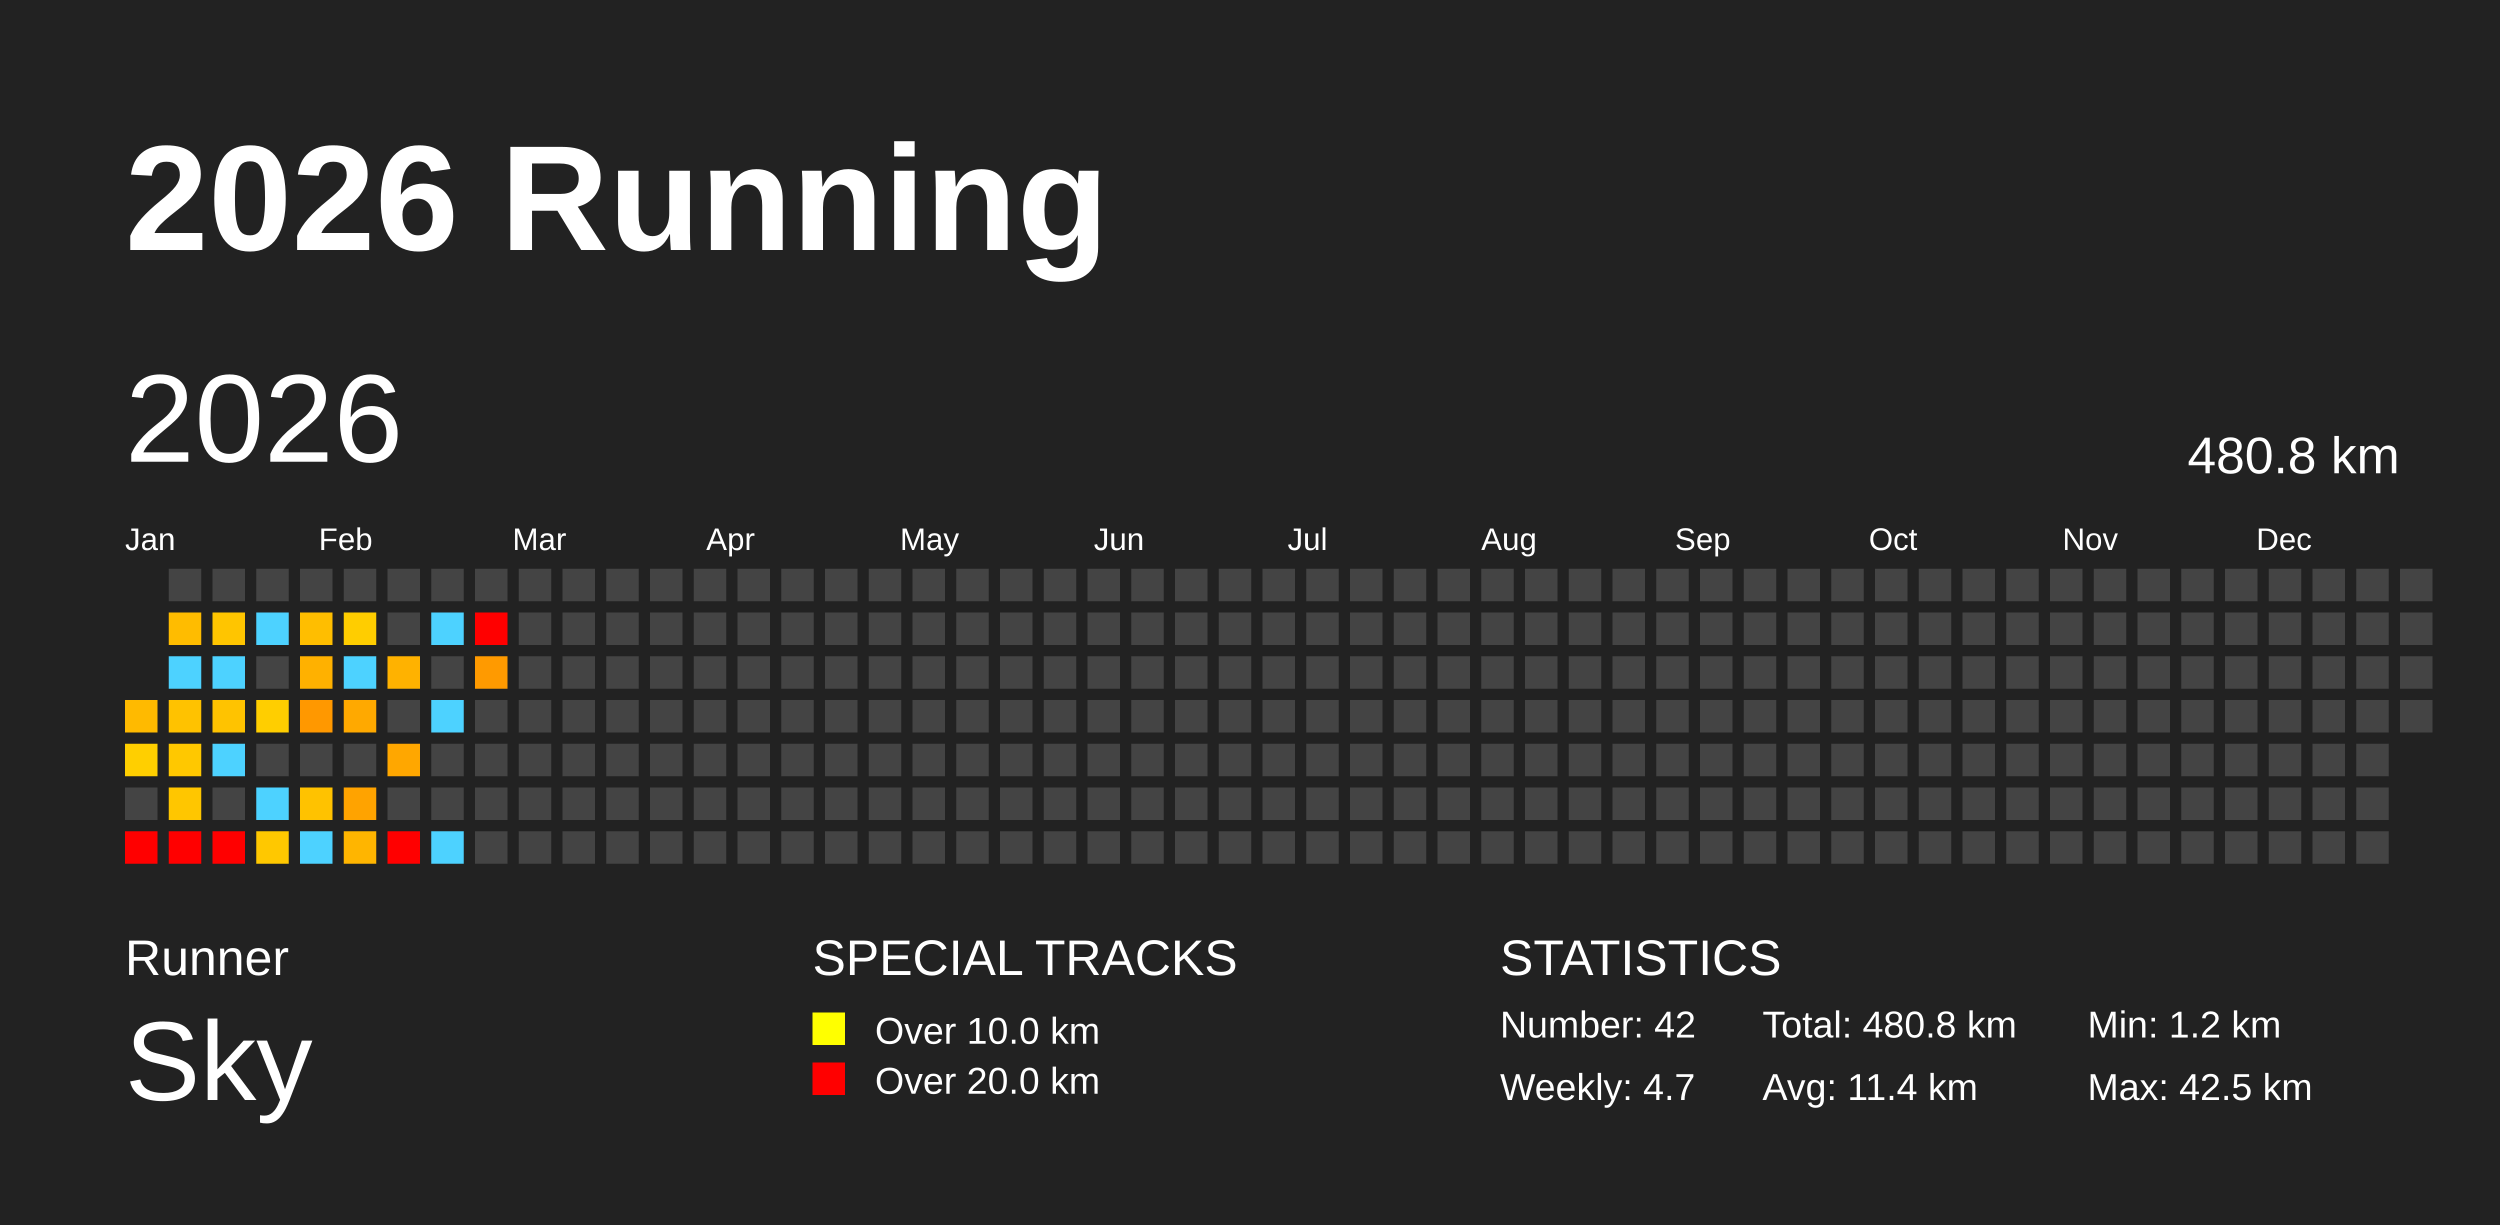
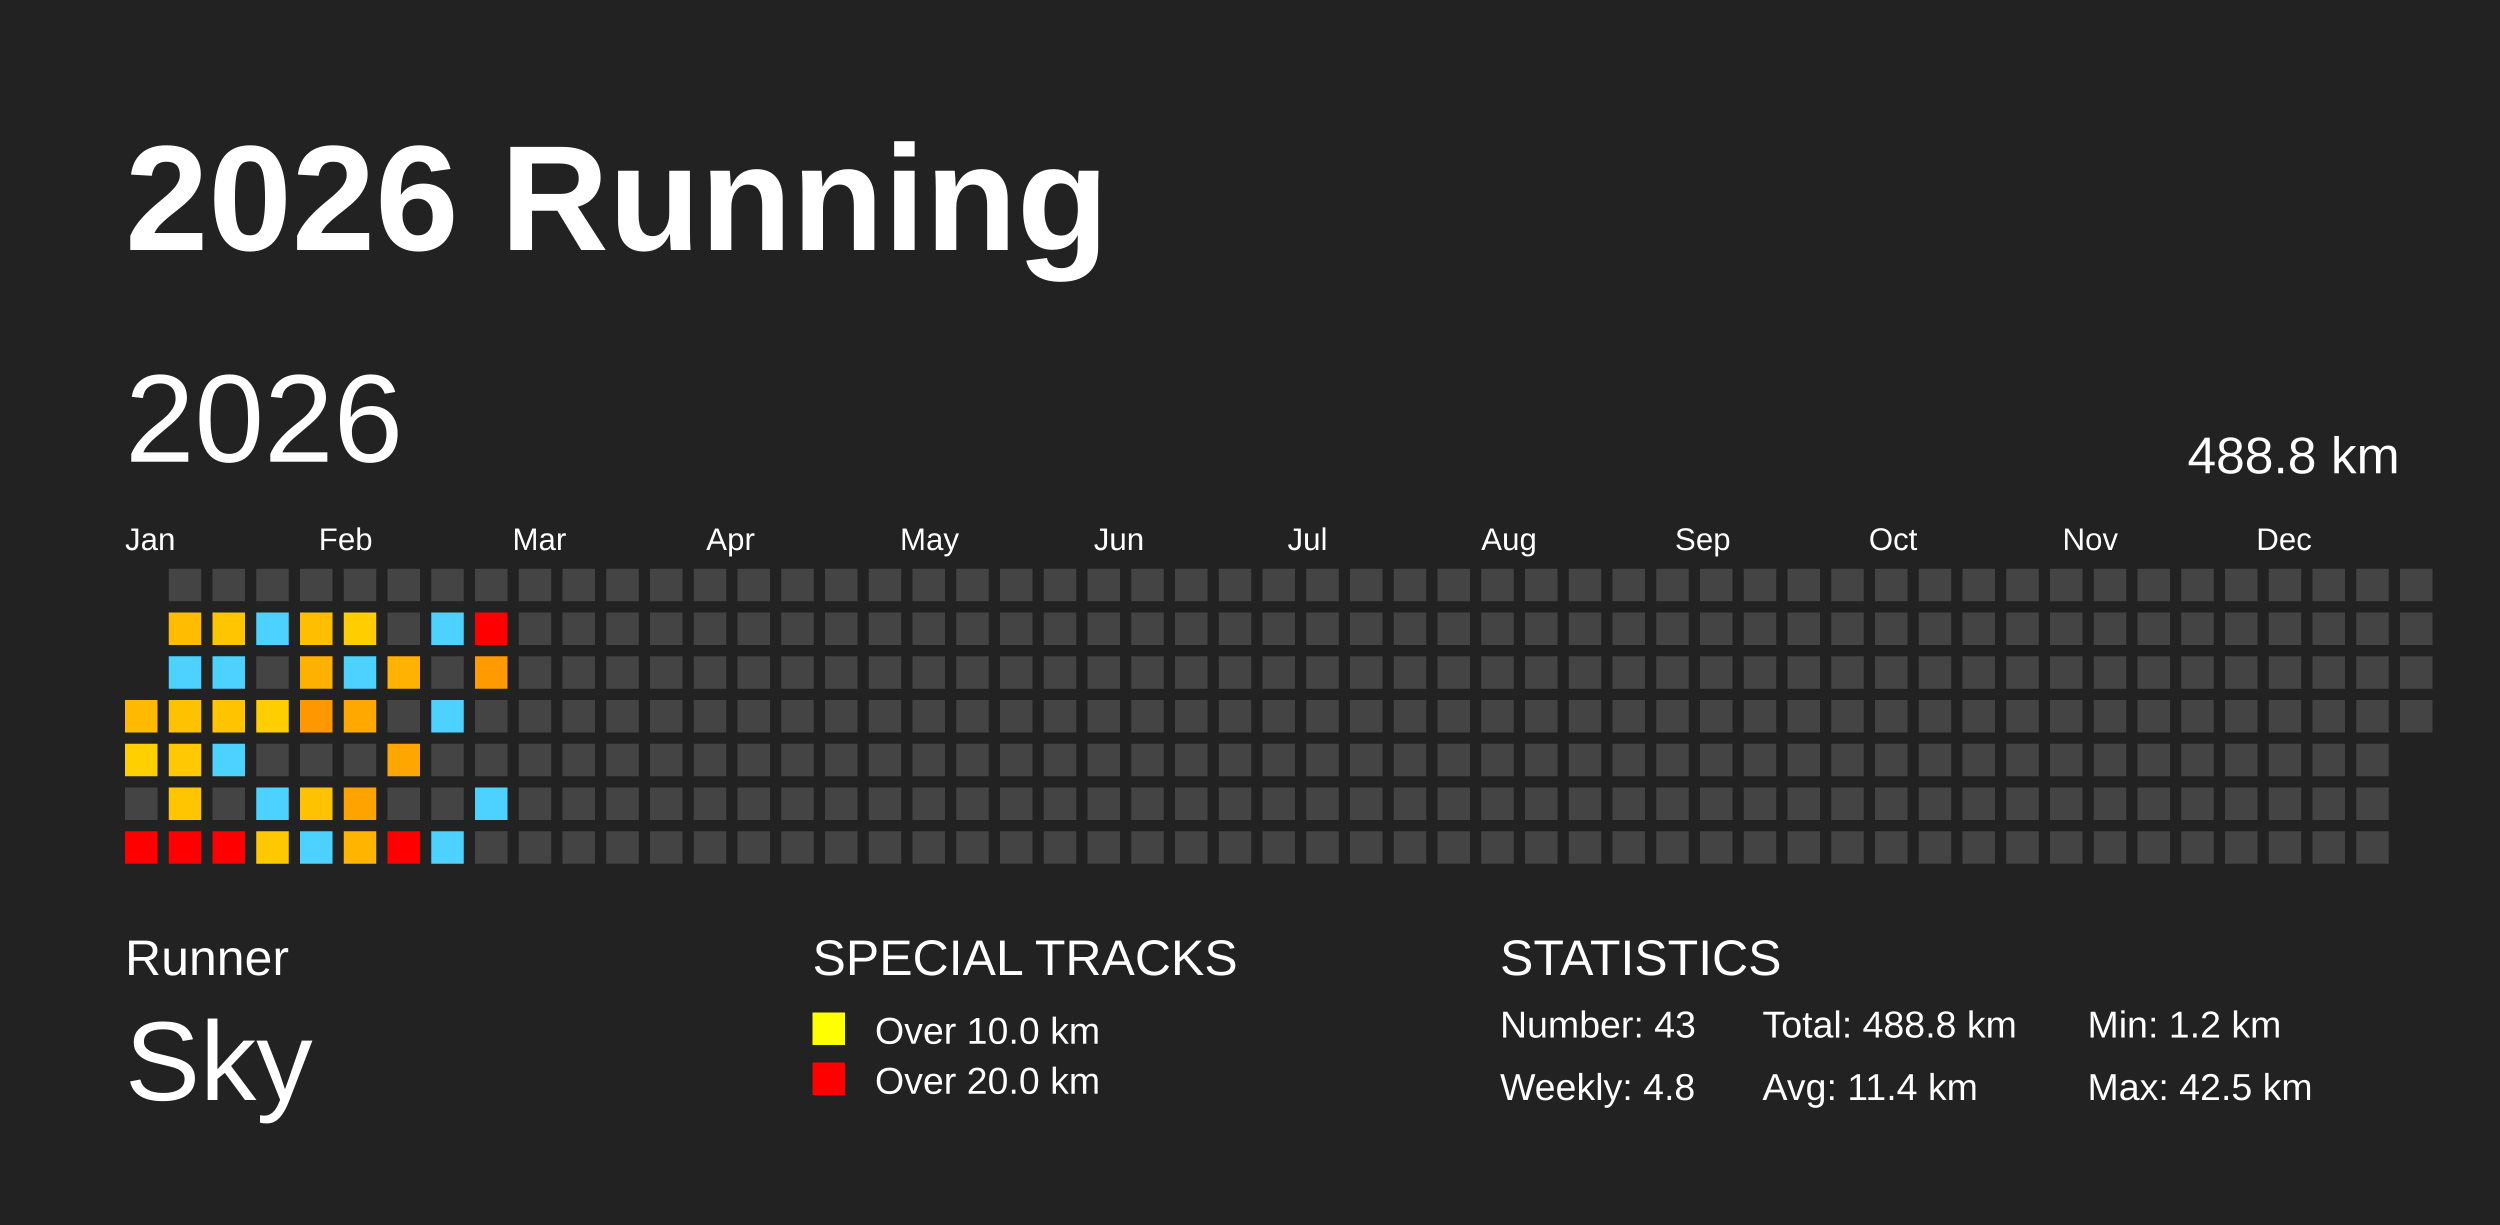
<svg xmlns="http://www.w3.org/2000/svg" baseProfile="full" height="98mm" version="1.1" viewBox="0,0,200,98" width="200mm">
  <defs />
  <rect fill="#222222" height="98" width="200" x="0" y="0" />
  <text fill="#FFFFFF" style="font-size:12px; font-family:Arial; font-weight:bold;" x="10" y="20">2026 Running</text>
  <text fill="#FFFFFF" style="font-size:4px; font-family:Arial" x="10" y="78">Runner</text>
  <text fill="#FFFFFF" style="font-size:9px; font-family:Arial" x="10" y="88">Sky</text>
  <text fill="#FFFFFF" style="font-size:4px; font-family:Arial" x="65" y="78">SPECIAL TRACKS</text>
  <rect fill="yellow" height="2.6" width="2.6" x="65" y="81" />
  <text fill="#FFFFFF" style="font-size:3px; font-family:Arial" x="70" y="83.5">Over 10.0 km</text>
  <rect fill="red" height="2.6" width="2.6" x="65" y="85" />
  <text fill="#FFFFFF" style="font-size:3px; font-family:Arial" x="70" y="87.5">Over 20.0 km</text>
  <text fill="#FFFFFF" style="font-size:4px; font-family:Arial" x="120" y="78">STATISTICS</text>
-   <text fill="#FFFFFF" style="font-size:3px; font-family:Arial" x="120" y="83">Number: 42</text>
-   <text fill="#FFFFFF" style="font-size:3px; font-family:Arial" x="120" y="88">Weekly: 4.7</text>
-   <text fill="#FFFFFF" style="font-size:3px; font-family:Arial" x="141" y="83">Total: 480.8 km</text>
+   <text fill="#FFFFFF" style="font-size:3px; font-family:Arial" x="120" y="83">Number: 43</text>
+   <text fill="#FFFFFF" style="font-size:3px; font-family:Arial" x="120" y="88">Weekly: 4.8</text>
+   <text fill="#FFFFFF" style="font-size:3px; font-family:Arial" x="141" y="83">Total: 488.8 km</text>
  <text fill="#FFFFFF" style="font-size:3px; font-family:Arial" x="141" y="88">Avg: 11.4 km</text>
  <text fill="#FFFFFF" style="font-size:3px; font-family:Arial" x="167" y="83">Min: 1.2 km</text>
  <text fill="#FFFFFF" style="font-size:3px; font-family:Arial" x="167" y="88">Max: 42.5 km</text>
  <text dominant-baseline="hanging" fill="#FFFFFF" style="font-size:10.0px; font-family:Arial;" x="10" y="30">2026</text>
-   <text dominant-baseline="hanging" fill="#FFFFFF" style="font-size:4.125px; font-family:Arial;" x="175" y="35">480.8 km</text>
+   <text dominant-baseline="hanging" fill="#FFFFFF" style="font-size:4.125px; font-family:Arial;" x="175" y="35">488.8 km</text>
  <text fill="#FFFFFF" style="font-size:2.5px; font-family:Arial" x="10.0" y="44">Jan</text>
  <text fill="#FFFFFF" style="font-size:2.5px; font-family:Arial" x="25.5" y="44">Feb</text>
  <text fill="#FFFFFF" style="font-size:2.5px; font-family:Arial" x="41.0" y="44">Mar</text>
  <text fill="#FFFFFF" style="font-size:2.5px; font-family:Arial" x="56.5" y="44">Apr</text>
  <text fill="#FFFFFF" style="font-size:2.5px; font-family:Arial" x="72.0" y="44">May</text>
  <text fill="#FFFFFF" style="font-size:2.5px; font-family:Arial" x="87.5" y="44">Jun</text>
  <text fill="#FFFFFF" style="font-size:2.5px; font-family:Arial" x="103.0" y="44">Jul</text>
  <text fill="#FFFFFF" style="font-size:2.5px; font-family:Arial" x="118.5" y="44">Aug</text>
  <text fill="#FFFFFF" style="font-size:2.5px; font-family:Arial" x="134.0" y="44">Sep</text>
  <text fill="#FFFFFF" style="font-size:2.5px; font-family:Arial" x="149.5" y="44">Oct</text>
  <text fill="#FFFFFF" style="font-size:2.5px; font-family:Arial" x="165.0" y="44">Nov</text>
  <text fill="#FFFFFF" style="font-size:2.5px; font-family:Arial" x="180.5" y="44">Dec</text>
  <rect fill="#ffba00" height="2.6" width="2.6" x="10.0" y="56.0" />
  <rect fill="#ffcf00" height="2.6" width="2.6" x="10.0" y="59.5" />
  <rect fill="#444444" height="2.6" width="2.6" x="10.0" y="63.0" />
  <rect fill="red" height="2.6" width="2.6" x="10.0" y="66.5" />
  <rect fill="#444444" height="2.6" width="2.6" x="13.5" y="45.5" />
  <rect fill="#ffbc00" height="2.6" width="2.6" x="13.5" y="49.0" />
  <rect fill="#4dd2ff" height="2.6" width="2.6" x="13.5" y="52.5" />
  <rect fill="#ffc200" height="2.6" width="2.6" x="13.5" y="56.0" />
  <rect fill="#ffc800" height="2.6" width="2.6" x="13.5" y="59.5" />
  <rect fill="#ffc600" height="2.6" width="2.6" x="13.5" y="63.0" />
  <rect fill="red" height="2.6" width="2.6" x="13.5" y="66.5" />
  <rect fill="#444444" height="2.6" width="2.6" x="17.0" y="45.5" />
  <rect fill="#ffc500" height="2.6" width="2.6" x="17.0" y="49.0" />
  <rect fill="#4dd2ff" height="2.6" width="2.6" x="17.0" y="52.5" />
  <rect fill="#ffc300" height="2.6" width="2.6" x="17.0" y="56.0" />
  <rect fill="#4dd2ff" height="2.6" width="2.6" x="17.0" y="59.5" />
  <rect fill="#444444" height="2.6" width="2.6" x="17.0" y="63.0" />
  <rect fill="red" height="2.6" width="2.6" x="17.0" y="66.5" />
  <rect fill="#444444" height="2.6" width="2.6" x="20.5" y="45.5" />
  <rect fill="#4dd2ff" height="2.6" width="2.6" x="20.5" y="49.0" />
  <rect fill="#444444" height="2.6" width="2.6" x="20.5" y="52.5" />
  <rect fill="#ffce00" height="2.6" width="2.6" x="20.5" y="56.0" />
  <rect fill="#444444" height="2.6" width="2.6" x="20.5" y="59.5" />
  <rect fill="#4dd2ff" height="2.6" width="2.6" x="20.5" y="63.0" />
  <rect fill="#ffc800" height="2.6" width="2.6" x="20.5" y="66.5" />
  <rect fill="#444444" height="2.6" width="2.6" x="24.0" y="45.5" />
  <rect fill="#ffbe00" height="2.6" width="2.6" x="24.0" y="49.0" />
  <rect fill="#ffb100" height="2.6" width="2.6" x="24.0" y="52.5" />
  <rect fill="#ff9800" height="2.6" width="2.6" x="24.0" y="56.0" />
  <rect fill="#444444" height="2.6" width="2.6" x="24.0" y="59.5" />
  <rect fill="#ffc200" height="2.6" width="2.6" x="24.0" y="63.0" />
  <rect fill="#4dd2ff" height="2.6" width="2.6" x="24.0" y="66.5" />
  <rect fill="#444444" height="2.6" width="2.6" x="27.5" y="45.5" />
  <rect fill="#ffcd00" height="2.6" width="2.6" x="27.5" y="49.0" />
  <rect fill="#4dd2ff" height="2.6" width="2.6" x="27.5" y="52.5" />
  <rect fill="#ffa900" height="2.6" width="2.6" x="27.5" y="56.0" />
  <rect fill="#444444" height="2.6" width="2.6" x="27.5" y="59.5" />
  <rect fill="#ffa300" height="2.6" width="2.6" x="27.5" y="63.0" />
  <rect fill="#ffb500" height="2.6" width="2.6" x="27.5" y="66.5" />
  <rect fill="#444444" height="2.6" width="2.6" x="31.0" y="45.5" />
  <rect fill="#444444" height="2.6" width="2.6" x="31.0" y="49.0" />
  <rect fill="#ffb200" height="2.6" width="2.6" x="31.0" y="52.5" />
  <rect fill="#444444" height="2.6" width="2.6" x="31.0" y="56.0" />
  <rect fill="#ffa700" height="2.6" width="2.6" x="31.0" y="59.5" />
  <rect fill="#444444" height="2.6" width="2.6" x="31.0" y="63.0" />
  <rect fill="red" height="2.6" width="2.6" x="31.0" y="66.5" />
  <rect fill="#444444" height="2.6" width="2.6" x="34.5" y="45.5" />
  <rect fill="#4dd2ff" height="2.6" width="2.6" x="34.5" y="49.0" />
  <rect fill="#444444" height="2.6" width="2.6" x="34.5" y="52.5" />
  <rect fill="#4dd2ff" height="2.6" width="2.6" x="34.5" y="56.0" />
  <rect fill="#444444" height="2.6" width="2.6" x="34.5" y="59.5" />
  <rect fill="#444444" height="2.6" width="2.6" x="34.5" y="63.0" />
  <rect fill="#4dd2ff" height="2.6" width="2.6" x="34.5" y="66.5" />
  <rect fill="#444444" height="2.6" width="2.6" x="38.0" y="45.5" />
  <rect fill="red" height="2.6" width="2.6" x="38.0" y="49.0" />
  <rect fill="#ff9a00" height="2.6" width="2.6" x="38.0" y="52.5" />
  <rect fill="#444444" height="2.6" width="2.6" x="38.0" y="56.0" />
  <rect fill="#444444" height="2.6" width="2.6" x="38.0" y="59.5" />
-   <rect fill="#444444" height="2.6" width="2.6" x="38.0" y="63.0" />
+   <rect fill="#4dd2ff" height="2.6" width="2.6" x="38.0" y="63.0" />
  <rect fill="#444444" height="2.6" width="2.6" x="38.0" y="66.5" />
  <rect fill="#444444" height="2.6" width="2.6" x="41.5" y="45.5" />
  <rect fill="#444444" height="2.6" width="2.6" x="41.5" y="49.0" />
  <rect fill="#444444" height="2.6" width="2.6" x="41.5" y="52.5" />
  <rect fill="#444444" height="2.6" width="2.6" x="41.5" y="56.0" />
  <rect fill="#444444" height="2.6" width="2.6" x="41.5" y="59.5" />
  <rect fill="#444444" height="2.6" width="2.6" x="41.5" y="63.0" />
  <rect fill="#444444" height="2.6" width="2.6" x="41.5" y="66.5" />
  <rect fill="#444444" height="2.6" width="2.6" x="45.0" y="45.5" />
  <rect fill="#444444" height="2.6" width="2.6" x="45.0" y="49.0" />
  <rect fill="#444444" height="2.6" width="2.6" x="45.0" y="52.5" />
  <rect fill="#444444" height="2.6" width="2.6" x="45.0" y="56.0" />
  <rect fill="#444444" height="2.6" width="2.6" x="45.0" y="59.5" />
  <rect fill="#444444" height="2.6" width="2.6" x="45.0" y="63.0" />
  <rect fill="#444444" height="2.6" width="2.6" x="45.0" y="66.5" />
  <rect fill="#444444" height="2.6" width="2.6" x="48.5" y="45.5" />
  <rect fill="#444444" height="2.6" width="2.6" x="48.5" y="49.0" />
  <rect fill="#444444" height="2.6" width="2.6" x="48.5" y="52.5" />
  <rect fill="#444444" height="2.6" width="2.6" x="48.5" y="56.0" />
  <rect fill="#444444" height="2.6" width="2.6" x="48.5" y="59.5" />
  <rect fill="#444444" height="2.6" width="2.6" x="48.5" y="63.0" />
  <rect fill="#444444" height="2.6" width="2.6" x="48.5" y="66.5" />
  <rect fill="#444444" height="2.6" width="2.6" x="52.0" y="45.5" />
  <rect fill="#444444" height="2.6" width="2.6" x="52.0" y="49.0" />
  <rect fill="#444444" height="2.6" width="2.6" x="52.0" y="52.5" />
  <rect fill="#444444" height="2.6" width="2.6" x="52.0" y="56.0" />
  <rect fill="#444444" height="2.6" width="2.6" x="52.0" y="59.5" />
  <rect fill="#444444" height="2.6" width="2.6" x="52.0" y="63.0" />
  <rect fill="#444444" height="2.6" width="2.6" x="52.0" y="66.5" />
  <rect fill="#444444" height="2.6" width="2.6" x="55.5" y="45.5" />
  <rect fill="#444444" height="2.6" width="2.6" x="55.5" y="49.0" />
  <rect fill="#444444" height="2.6" width="2.6" x="55.5" y="52.5" />
  <rect fill="#444444" height="2.6" width="2.6" x="55.5" y="56.0" />
  <rect fill="#444444" height="2.6" width="2.6" x="55.5" y="59.5" />
  <rect fill="#444444" height="2.6" width="2.6" x="55.5" y="63.0" />
  <rect fill="#444444" height="2.6" width="2.6" x="55.5" y="66.5" />
  <rect fill="#444444" height="2.6" width="2.6" x="59.0" y="45.5" />
  <rect fill="#444444" height="2.6" width="2.6" x="59.0" y="49.0" />
  <rect fill="#444444" height="2.6" width="2.6" x="59.0" y="52.5" />
  <rect fill="#444444" height="2.6" width="2.6" x="59.0" y="56.0" />
  <rect fill="#444444" height="2.6" width="2.6" x="59.0" y="59.5" />
  <rect fill="#444444" height="2.6" width="2.6" x="59.0" y="63.0" />
  <rect fill="#444444" height="2.6" width="2.6" x="59.0" y="66.5" />
  <rect fill="#444444" height="2.6" width="2.6" x="62.5" y="45.5" />
  <rect fill="#444444" height="2.6" width="2.6" x="62.5" y="49.0" />
  <rect fill="#444444" height="2.6" width="2.6" x="62.5" y="52.5" />
  <rect fill="#444444" height="2.6" width="2.6" x="62.5" y="56.0" />
  <rect fill="#444444" height="2.6" width="2.6" x="62.5" y="59.5" />
  <rect fill="#444444" height="2.6" width="2.6" x="62.5" y="63.0" />
  <rect fill="#444444" height="2.6" width="2.6" x="62.5" y="66.5" />
  <rect fill="#444444" height="2.6" width="2.6" x="66.0" y="45.5" />
  <rect fill="#444444" height="2.6" width="2.6" x="66.0" y="49.0" />
  <rect fill="#444444" height="2.6" width="2.6" x="66.0" y="52.5" />
  <rect fill="#444444" height="2.6" width="2.6" x="66.0" y="56.0" />
  <rect fill="#444444" height="2.6" width="2.6" x="66.0" y="59.5" />
  <rect fill="#444444" height="2.6" width="2.6" x="66.0" y="63.0" />
  <rect fill="#444444" height="2.6" width="2.6" x="66.0" y="66.5" />
  <rect fill="#444444" height="2.6" width="2.6" x="69.5" y="45.5" />
  <rect fill="#444444" height="2.6" width="2.6" x="69.5" y="49.0" />
  <rect fill="#444444" height="2.6" width="2.6" x="69.5" y="52.5" />
  <rect fill="#444444" height="2.6" width="2.6" x="69.5" y="56.0" />
  <rect fill="#444444" height="2.6" width="2.6" x="69.5" y="59.5" />
  <rect fill="#444444" height="2.6" width="2.6" x="69.5" y="63.0" />
  <rect fill="#444444" height="2.6" width="2.6" x="69.5" y="66.5" />
  <rect fill="#444444" height="2.6" width="2.6" x="73.0" y="45.5" />
  <rect fill="#444444" height="2.6" width="2.6" x="73.0" y="49.0" />
  <rect fill="#444444" height="2.6" width="2.6" x="73.0" y="52.5" />
  <rect fill="#444444" height="2.6" width="2.6" x="73.0" y="56.0" />
  <rect fill="#444444" height="2.6" width="2.6" x="73.0" y="59.5" />
  <rect fill="#444444" height="2.6" width="2.6" x="73.0" y="63.0" />
  <rect fill="#444444" height="2.6" width="2.6" x="73.0" y="66.5" />
  <rect fill="#444444" height="2.6" width="2.6" x="76.5" y="45.5" />
  <rect fill="#444444" height="2.6" width="2.6" x="76.5" y="49.0" />
  <rect fill="#444444" height="2.6" width="2.6" x="76.5" y="52.5" />
  <rect fill="#444444" height="2.6" width="2.6" x="76.5" y="56.0" />
  <rect fill="#444444" height="2.6" width="2.6" x="76.5" y="59.5" />
  <rect fill="#444444" height="2.6" width="2.6" x="76.5" y="63.0" />
  <rect fill="#444444" height="2.6" width="2.6" x="76.5" y="66.5" />
  <rect fill="#444444" height="2.6" width="2.6" x="80.0" y="45.5" />
  <rect fill="#444444" height="2.6" width="2.6" x="80.0" y="49.0" />
  <rect fill="#444444" height="2.6" width="2.6" x="80.0" y="52.5" />
  <rect fill="#444444" height="2.6" width="2.6" x="80.0" y="56.0" />
  <rect fill="#444444" height="2.6" width="2.6" x="80.0" y="59.5" />
  <rect fill="#444444" height="2.6" width="2.6" x="80.0" y="63.0" />
  <rect fill="#444444" height="2.6" width="2.6" x="80.0" y="66.5" />
  <rect fill="#444444" height="2.6" width="2.6" x="83.5" y="45.5" />
  <rect fill="#444444" height="2.6" width="2.6" x="83.5" y="49.0" />
  <rect fill="#444444" height="2.6" width="2.6" x="83.5" y="52.5" />
  <rect fill="#444444" height="2.6" width="2.6" x="83.5" y="56.0" />
  <rect fill="#444444" height="2.6" width="2.6" x="83.5" y="59.5" />
  <rect fill="#444444" height="2.6" width="2.6" x="83.5" y="63.0" />
  <rect fill="#444444" height="2.6" width="2.6" x="83.5" y="66.5" />
  <rect fill="#444444" height="2.6" width="2.6" x="87.0" y="45.5" />
  <rect fill="#444444" height="2.6" width="2.6" x="87.0" y="49.0" />
  <rect fill="#444444" height="2.6" width="2.6" x="87.0" y="52.5" />
  <rect fill="#444444" height="2.6" width="2.6" x="87.0" y="56.0" />
  <rect fill="#444444" height="2.6" width="2.6" x="87.0" y="59.5" />
  <rect fill="#444444" height="2.6" width="2.6" x="87.0" y="63.0" />
  <rect fill="#444444" height="2.6" width="2.6" x="87.0" y="66.5" />
  <rect fill="#444444" height="2.6" width="2.6" x="90.5" y="45.5" />
  <rect fill="#444444" height="2.6" width="2.6" x="90.5" y="49.0" />
  <rect fill="#444444" height="2.6" width="2.6" x="90.5" y="52.5" />
  <rect fill="#444444" height="2.6" width="2.6" x="90.5" y="56.0" />
  <rect fill="#444444" height="2.6" width="2.6" x="90.5" y="59.5" />
  <rect fill="#444444" height="2.6" width="2.6" x="90.5" y="63.0" />
  <rect fill="#444444" height="2.6" width="2.6" x="90.5" y="66.5" />
  <rect fill="#444444" height="2.6" width="2.6" x="94.0" y="45.5" />
  <rect fill="#444444" height="2.6" width="2.6" x="94.0" y="49.0" />
  <rect fill="#444444" height="2.6" width="2.6" x="94.0" y="52.5" />
  <rect fill="#444444" height="2.6" width="2.6" x="94.0" y="56.0" />
  <rect fill="#444444" height="2.6" width="2.6" x="94.0" y="59.5" />
  <rect fill="#444444" height="2.6" width="2.6" x="94.0" y="63.0" />
  <rect fill="#444444" height="2.6" width="2.6" x="94.0" y="66.5" />
  <rect fill="#444444" height="2.6" width="2.6" x="97.5" y="45.5" />
  <rect fill="#444444" height="2.6" width="2.6" x="97.5" y="49.0" />
  <rect fill="#444444" height="2.6" width="2.6" x="97.5" y="52.5" />
  <rect fill="#444444" height="2.6" width="2.6" x="97.5" y="56.0" />
  <rect fill="#444444" height="2.6" width="2.6" x="97.5" y="59.5" />
  <rect fill="#444444" height="2.6" width="2.6" x="97.5" y="63.0" />
  <rect fill="#444444" height="2.6" width="2.6" x="97.5" y="66.5" />
  <rect fill="#444444" height="2.6" width="2.6" x="101.0" y="45.5" />
  <rect fill="#444444" height="2.6" width="2.6" x="101.0" y="49.0" />
  <rect fill="#444444" height="2.6" width="2.6" x="101.0" y="52.5" />
  <rect fill="#444444" height="2.6" width="2.6" x="101.0" y="56.0" />
  <rect fill="#444444" height="2.6" width="2.6" x="101.0" y="59.5" />
  <rect fill="#444444" height="2.6" width="2.6" x="101.0" y="63.0" />
  <rect fill="#444444" height="2.6" width="2.6" x="101.0" y="66.5" />
  <rect fill="#444444" height="2.6" width="2.6" x="104.5" y="45.5" />
  <rect fill="#444444" height="2.6" width="2.6" x="104.5" y="49.0" />
  <rect fill="#444444" height="2.6" width="2.6" x="104.5" y="52.5" />
  <rect fill="#444444" height="2.6" width="2.6" x="104.5" y="56.0" />
  <rect fill="#444444" height="2.6" width="2.6" x="104.5" y="59.5" />
  <rect fill="#444444" height="2.6" width="2.6" x="104.5" y="63.0" />
  <rect fill="#444444" height="2.6" width="2.6" x="104.5" y="66.5" />
  <rect fill="#444444" height="2.6" width="2.6" x="108.0" y="45.5" />
  <rect fill="#444444" height="2.6" width="2.6" x="108.0" y="49.0" />
  <rect fill="#444444" height="2.6" width="2.6" x="108.0" y="52.5" />
  <rect fill="#444444" height="2.6" width="2.6" x="108.0" y="56.0" />
  <rect fill="#444444" height="2.6" width="2.6" x="108.0" y="59.5" />
  <rect fill="#444444" height="2.6" width="2.6" x="108.0" y="63.0" />
  <rect fill="#444444" height="2.6" width="2.6" x="108.0" y="66.5" />
  <rect fill="#444444" height="2.6" width="2.6" x="111.5" y="45.5" />
  <rect fill="#444444" height="2.6" width="2.6" x="111.5" y="49.0" />
  <rect fill="#444444" height="2.6" width="2.6" x="111.5" y="52.5" />
  <rect fill="#444444" height="2.6" width="2.6" x="111.5" y="56.0" />
  <rect fill="#444444" height="2.6" width="2.6" x="111.5" y="59.5" />
  <rect fill="#444444" height="2.6" width="2.6" x="111.5" y="63.0" />
  <rect fill="#444444" height="2.6" width="2.6" x="111.5" y="66.5" />
  <rect fill="#444444" height="2.6" width="2.6" x="115.0" y="45.5" />
  <rect fill="#444444" height="2.6" width="2.6" x="115.0" y="49.0" />
  <rect fill="#444444" height="2.6" width="2.6" x="115.0" y="52.5" />
  <rect fill="#444444" height="2.6" width="2.6" x="115.0" y="56.0" />
  <rect fill="#444444" height="2.6" width="2.6" x="115.0" y="59.5" />
  <rect fill="#444444" height="2.6" width="2.6" x="115.0" y="63.0" />
  <rect fill="#444444" height="2.6" width="2.6" x="115.0" y="66.5" />
  <rect fill="#444444" height="2.6" width="2.6" x="118.5" y="45.5" />
  <rect fill="#444444" height="2.6" width="2.6" x="118.5" y="49.0" />
  <rect fill="#444444" height="2.6" width="2.6" x="118.5" y="52.5" />
  <rect fill="#444444" height="2.6" width="2.6" x="118.5" y="56.0" />
  <rect fill="#444444" height="2.6" width="2.6" x="118.5" y="59.5" />
  <rect fill="#444444" height="2.6" width="2.6" x="118.5" y="63.0" />
  <rect fill="#444444" height="2.6" width="2.6" x="118.5" y="66.5" />
  <rect fill="#444444" height="2.6" width="2.6" x="122.0" y="45.5" />
  <rect fill="#444444" height="2.6" width="2.6" x="122.0" y="49.0" />
  <rect fill="#444444" height="2.6" width="2.6" x="122.0" y="52.5" />
  <rect fill="#444444" height="2.6" width="2.6" x="122.0" y="56.0" />
  <rect fill="#444444" height="2.6" width="2.6" x="122.0" y="59.5" />
  <rect fill="#444444" height="2.6" width="2.6" x="122.0" y="63.0" />
  <rect fill="#444444" height="2.6" width="2.6" x="122.0" y="66.5" />
  <rect fill="#444444" height="2.6" width="2.6" x="125.5" y="45.5" />
  <rect fill="#444444" height="2.6" width="2.6" x="125.5" y="49.0" />
  <rect fill="#444444" height="2.6" width="2.6" x="125.5" y="52.5" />
  <rect fill="#444444" height="2.6" width="2.6" x="125.5" y="56.0" />
  <rect fill="#444444" height="2.6" width="2.6" x="125.5" y="59.5" />
  <rect fill="#444444" height="2.6" width="2.6" x="125.5" y="63.0" />
  <rect fill="#444444" height="2.6" width="2.6" x="125.5" y="66.5" />
  <rect fill="#444444" height="2.6" width="2.6" x="129.0" y="45.5" />
  <rect fill="#444444" height="2.6" width="2.6" x="129.0" y="49.0" />
  <rect fill="#444444" height="2.6" width="2.6" x="129.0" y="52.5" />
  <rect fill="#444444" height="2.6" width="2.6" x="129.0" y="56.0" />
  <rect fill="#444444" height="2.6" width="2.6" x="129.0" y="59.5" />
  <rect fill="#444444" height="2.6" width="2.6" x="129.0" y="63.0" />
  <rect fill="#444444" height="2.6" width="2.6" x="129.0" y="66.5" />
  <rect fill="#444444" height="2.6" width="2.6" x="132.5" y="45.5" />
  <rect fill="#444444" height="2.6" width="2.6" x="132.5" y="49.0" />
  <rect fill="#444444" height="2.6" width="2.6" x="132.5" y="52.5" />
  <rect fill="#444444" height="2.6" width="2.6" x="132.5" y="56.0" />
  <rect fill="#444444" height="2.6" width="2.6" x="132.5" y="59.5" />
  <rect fill="#444444" height="2.6" width="2.6" x="132.5" y="63.0" />
  <rect fill="#444444" height="2.6" width="2.6" x="132.5" y="66.5" />
  <rect fill="#444444" height="2.6" width="2.6" x="136.0" y="45.5" />
  <rect fill="#444444" height="2.6" width="2.6" x="136.0" y="49.0" />
  <rect fill="#444444" height="2.6" width="2.6" x="136.0" y="52.5" />
  <rect fill="#444444" height="2.6" width="2.6" x="136.0" y="56.0" />
  <rect fill="#444444" height="2.6" width="2.6" x="136.0" y="59.5" />
  <rect fill="#444444" height="2.6" width="2.6" x="136.0" y="63.0" />
  <rect fill="#444444" height="2.6" width="2.6" x="136.0" y="66.5" />
  <rect fill="#444444" height="2.6" width="2.6" x="139.5" y="45.5" />
  <rect fill="#444444" height="2.6" width="2.6" x="139.5" y="49.0" />
  <rect fill="#444444" height="2.6" width="2.6" x="139.5" y="52.5" />
  <rect fill="#444444" height="2.6" width="2.6" x="139.5" y="56.0" />
  <rect fill="#444444" height="2.6" width="2.6" x="139.5" y="59.5" />
  <rect fill="#444444" height="2.6" width="2.6" x="139.5" y="63.0" />
  <rect fill="#444444" height="2.6" width="2.6" x="139.5" y="66.5" />
  <rect fill="#444444" height="2.6" width="2.6" x="143.0" y="45.5" />
  <rect fill="#444444" height="2.6" width="2.6" x="143.0" y="49.0" />
  <rect fill="#444444" height="2.6" width="2.6" x="143.0" y="52.5" />
  <rect fill="#444444" height="2.6" width="2.6" x="143.0" y="56.0" />
  <rect fill="#444444" height="2.6" width="2.6" x="143.0" y="59.5" />
  <rect fill="#444444" height="2.6" width="2.6" x="143.0" y="63.0" />
  <rect fill="#444444" height="2.6" width="2.6" x="143.0" y="66.5" />
  <rect fill="#444444" height="2.6" width="2.6" x="146.5" y="45.5" />
  <rect fill="#444444" height="2.6" width="2.6" x="146.5" y="49.0" />
  <rect fill="#444444" height="2.6" width="2.6" x="146.5" y="52.5" />
  <rect fill="#444444" height="2.6" width="2.6" x="146.5" y="56.0" />
  <rect fill="#444444" height="2.6" width="2.6" x="146.5" y="59.5" />
  <rect fill="#444444" height="2.6" width="2.6" x="146.5" y="63.0" />
  <rect fill="#444444" height="2.6" width="2.6" x="146.5" y="66.5" />
  <rect fill="#444444" height="2.6" width="2.6" x="150.0" y="45.5" />
  <rect fill="#444444" height="2.6" width="2.6" x="150.0" y="49.0" />
  <rect fill="#444444" height="2.6" width="2.6" x="150.0" y="52.5" />
  <rect fill="#444444" height="2.6" width="2.6" x="150.0" y="56.0" />
  <rect fill="#444444" height="2.6" width="2.6" x="150.0" y="59.5" />
  <rect fill="#444444" height="2.6" width="2.6" x="150.0" y="63.0" />
  <rect fill="#444444" height="2.6" width="2.6" x="150.0" y="66.5" />
  <rect fill="#444444" height="2.6" width="2.6" x="153.5" y="45.5" />
  <rect fill="#444444" height="2.6" width="2.6" x="153.5" y="49.0" />
  <rect fill="#444444" height="2.6" width="2.6" x="153.5" y="52.5" />
  <rect fill="#444444" height="2.6" width="2.6" x="153.5" y="56.0" />
  <rect fill="#444444" height="2.6" width="2.6" x="153.5" y="59.5" />
  <rect fill="#444444" height="2.6" width="2.6" x="153.5" y="63.0" />
  <rect fill="#444444" height="2.6" width="2.6" x="153.5" y="66.5" />
  <rect fill="#444444" height="2.6" width="2.6" x="157.0" y="45.5" />
  <rect fill="#444444" height="2.6" width="2.6" x="157.0" y="49.0" />
  <rect fill="#444444" height="2.6" width="2.6" x="157.0" y="52.5" />
  <rect fill="#444444" height="2.6" width="2.6" x="157.0" y="56.0" />
  <rect fill="#444444" height="2.6" width="2.6" x="157.0" y="59.5" />
  <rect fill="#444444" height="2.6" width="2.6" x="157.0" y="63.0" />
  <rect fill="#444444" height="2.6" width="2.6" x="157.0" y="66.5" />
  <rect fill="#444444" height="2.6" width="2.6" x="160.5" y="45.5" />
  <rect fill="#444444" height="2.6" width="2.6" x="160.5" y="49.0" />
  <rect fill="#444444" height="2.6" width="2.6" x="160.5" y="52.5" />
  <rect fill="#444444" height="2.6" width="2.6" x="160.5" y="56.0" />
  <rect fill="#444444" height="2.6" width="2.6" x="160.5" y="59.5" />
  <rect fill="#444444" height="2.6" width="2.6" x="160.5" y="63.0" />
  <rect fill="#444444" height="2.6" width="2.6" x="160.5" y="66.5" />
  <rect fill="#444444" height="2.6" width="2.6" x="164.0" y="45.5" />
  <rect fill="#444444" height="2.6" width="2.6" x="164.0" y="49.0" />
  <rect fill="#444444" height="2.6" width="2.6" x="164.0" y="52.5" />
  <rect fill="#444444" height="2.6" width="2.6" x="164.0" y="56.0" />
  <rect fill="#444444" height="2.6" width="2.6" x="164.0" y="59.5" />
  <rect fill="#444444" height="2.6" width="2.6" x="164.0" y="63.0" />
  <rect fill="#444444" height="2.6" width="2.6" x="164.0" y="66.5" />
  <rect fill="#444444" height="2.6" width="2.6" x="167.5" y="45.5" />
  <rect fill="#444444" height="2.6" width="2.6" x="167.5" y="49.0" />
  <rect fill="#444444" height="2.6" width="2.6" x="167.5" y="52.5" />
  <rect fill="#444444" height="2.6" width="2.6" x="167.5" y="56.0" />
  <rect fill="#444444" height="2.6" width="2.6" x="167.5" y="59.5" />
  <rect fill="#444444" height="2.6" width="2.6" x="167.5" y="63.0" />
  <rect fill="#444444" height="2.6" width="2.6" x="167.5" y="66.5" />
  <rect fill="#444444" height="2.6" width="2.6" x="171.0" y="45.5" />
  <rect fill="#444444" height="2.6" width="2.6" x="171.0" y="49.0" />
  <rect fill="#444444" height="2.6" width="2.6" x="171.0" y="52.5" />
  <rect fill="#444444" height="2.6" width="2.6" x="171.0" y="56.0" />
  <rect fill="#444444" height="2.6" width="2.6" x="171.0" y="59.5" />
  <rect fill="#444444" height="2.6" width="2.6" x="171.0" y="63.0" />
  <rect fill="#444444" height="2.6" width="2.6" x="171.0" y="66.5" />
  <rect fill="#444444" height="2.6" width="2.6" x="174.5" y="45.5" />
  <rect fill="#444444" height="2.6" width="2.6" x="174.5" y="49.0" />
  <rect fill="#444444" height="2.6" width="2.6" x="174.5" y="52.5" />
  <rect fill="#444444" height="2.6" width="2.6" x="174.5" y="56.0" />
  <rect fill="#444444" height="2.6" width="2.6" x="174.5" y="59.5" />
  <rect fill="#444444" height="2.6" width="2.6" x="174.5" y="63.0" />
  <rect fill="#444444" height="2.6" width="2.6" x="174.5" y="66.5" />
  <rect fill="#444444" height="2.6" width="2.6" x="178.0" y="45.5" />
  <rect fill="#444444" height="2.6" width="2.6" x="178.0" y="49.0" />
  <rect fill="#444444" height="2.6" width="2.6" x="178.0" y="52.5" />
  <rect fill="#444444" height="2.6" width="2.6" x="178.0" y="56.0" />
  <rect fill="#444444" height="2.6" width="2.6" x="178.0" y="59.5" />
  <rect fill="#444444" height="2.6" width="2.6" x="178.0" y="63.0" />
  <rect fill="#444444" height="2.6" width="2.6" x="178.0" y="66.5" />
  <rect fill="#444444" height="2.6" width="2.6" x="181.5" y="45.5" />
  <rect fill="#444444" height="2.6" width="2.6" x="181.5" y="49.0" />
  <rect fill="#444444" height="2.6" width="2.6" x="181.5" y="52.5" />
  <rect fill="#444444" height="2.6" width="2.6" x="181.5" y="56.0" />
  <rect fill="#444444" height="2.6" width="2.6" x="181.5" y="59.5" />
  <rect fill="#444444" height="2.6" width="2.6" x="181.5" y="63.0" />
  <rect fill="#444444" height="2.6" width="2.6" x="181.5" y="66.5" />
  <rect fill="#444444" height="2.6" width="2.6" x="185.0" y="45.5" />
  <rect fill="#444444" height="2.6" width="2.6" x="185.0" y="49.0" />
  <rect fill="#444444" height="2.6" width="2.6" x="185.0" y="52.5" />
  <rect fill="#444444" height="2.6" width="2.6" x="185.0" y="56.0" />
  <rect fill="#444444" height="2.6" width="2.6" x="185.0" y="59.5" />
  <rect fill="#444444" height="2.6" width="2.6" x="185.0" y="63.0" />
  <rect fill="#444444" height="2.6" width="2.6" x="185.0" y="66.5" />
  <rect fill="#444444" height="2.6" width="2.6" x="188.5" y="45.5" />
  <rect fill="#444444" height="2.6" width="2.6" x="188.5" y="49.0" />
  <rect fill="#444444" height="2.6" width="2.6" x="188.5" y="52.5" />
  <rect fill="#444444" height="2.6" width="2.6" x="188.5" y="56.0" />
  <rect fill="#444444" height="2.6" width="2.6" x="188.5" y="59.5" />
  <rect fill="#444444" height="2.6" width="2.6" x="188.5" y="63.0" />
  <rect fill="#444444" height="2.6" width="2.6" x="188.5" y="66.5" />
  <rect fill="#444444" height="2.6" width="2.6" x="192.0" y="45.5" />
  <rect fill="#444444" height="2.6" width="2.6" x="192.0" y="49.0" />
  <rect fill="#444444" height="2.6" width="2.6" x="192.0" y="52.5" />
  <rect fill="#444444" height="2.6" width="2.6" x="192.0" y="56.0" />
</svg>
